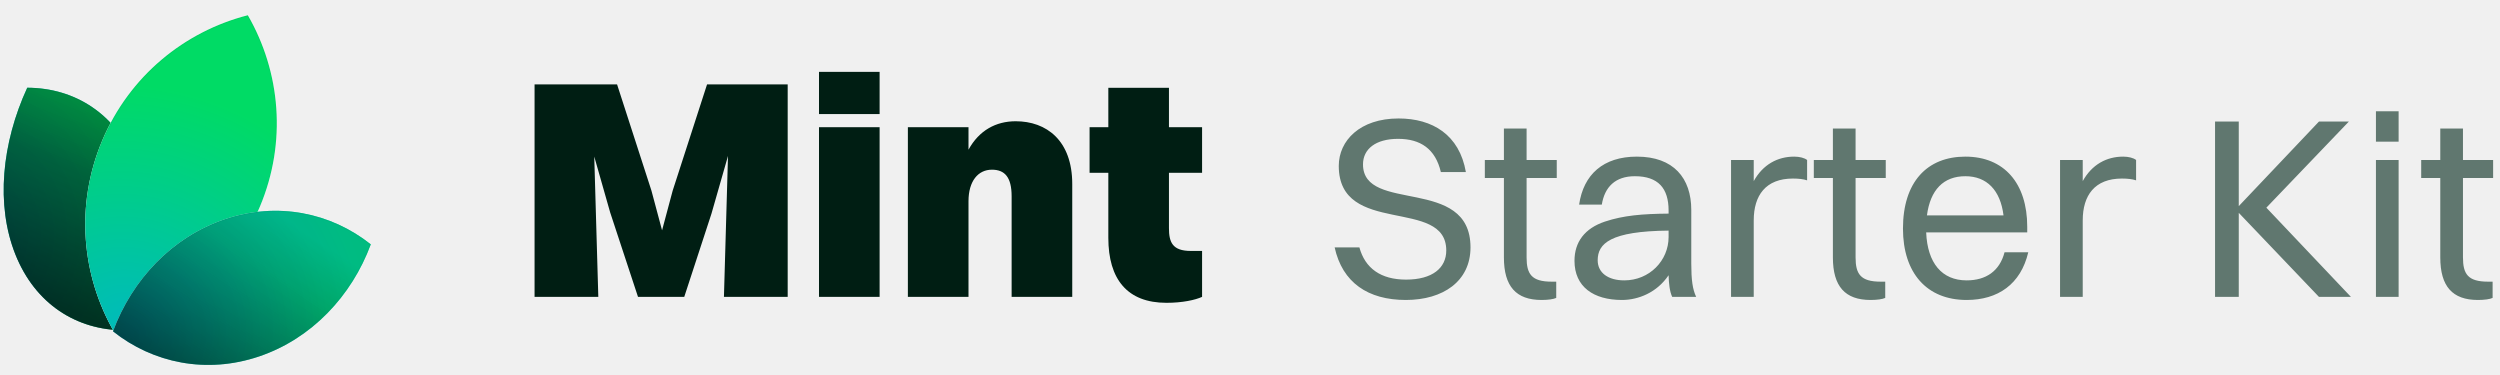
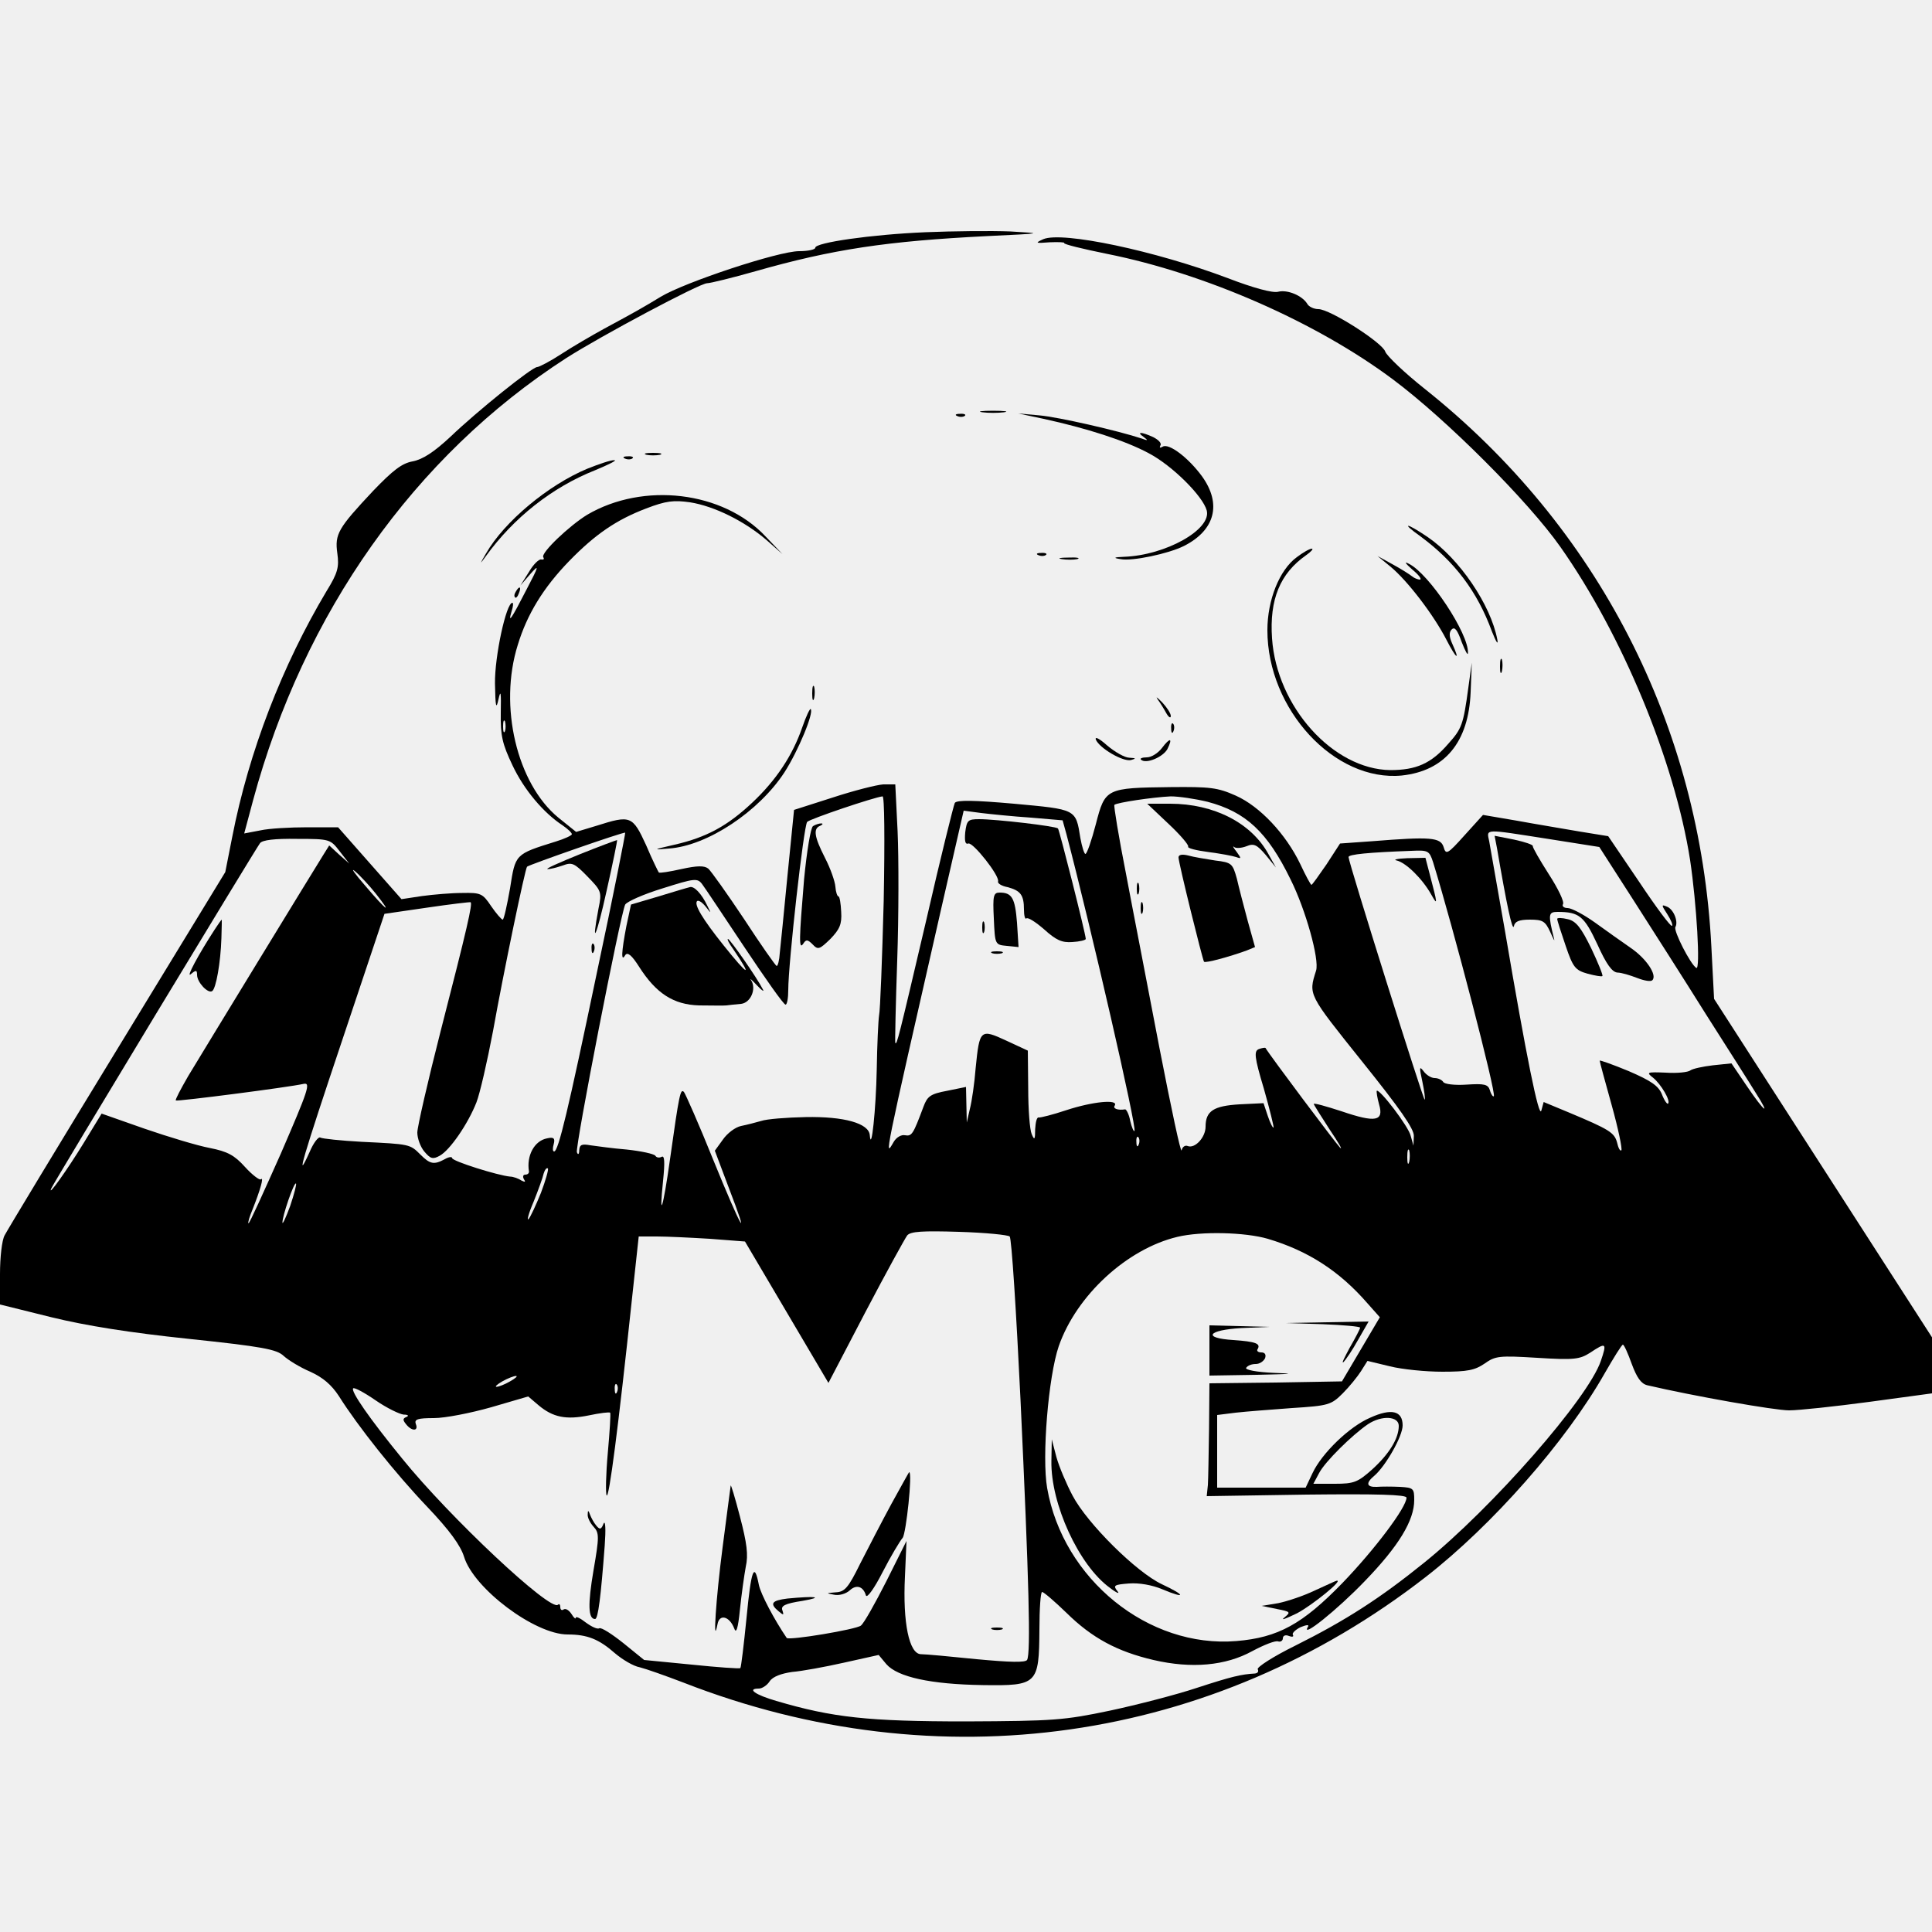
- <svg xmlns="http://www.w3.org/2000/svg" width="160" height="24" viewBox="0 0 160 24" fill="none">
-   <path d="M7.953 21.139C4.896 21.13 2.255 19.458 0.987 16.29C-0.28 13.121 0.109 9.163 1.744 5.615C4.801 5.624 7.442 7.296 8.71 10.465C9.977 13.633 9.588 17.591 7.953 21.139Z" fill="white" />
-   <path d="M7.953 21.139C4.896 21.13 2.255 19.458 0.987 16.29C-0.28 13.121 0.109 9.163 1.744 5.615C4.801 5.624 7.442 7.296 8.71 10.465C9.977 13.633 9.588 17.591 7.953 21.139Z" fill="url(#paint0_radial_115_86)" />
-   <path d="M7.953 21.139C4.896 21.13 2.255 19.458 0.987 16.29C-0.28 13.121 0.109 9.163 1.744 5.615C4.801 5.624 7.442 7.296 8.71 10.465C9.977 13.633 9.588 17.591 7.953 21.139Z" fill="black" fill-opacity="0.5" style="mix-blend-mode:hard-light" />
-   <path d="M7.953 21.139C4.896 21.13 2.255 19.458 0.987 16.29C-0.28 13.121 0.109 9.163 1.744 5.615C4.801 5.624 7.442 7.296 8.71 10.465C9.977 13.633 9.588 17.591 7.953 21.139Z" fill="url(#paint1_linear_115_86)" fill-opacity="0.5" style="mix-blend-mode:hard-light" />
-   <path d="M7.935 21.111C4.897 21.096 2.274 19.431 1.013 16.279C-0.248 13.124 0.136 9.182 1.762 5.643C4.8 5.659 7.423 7.324 8.684 10.476C9.945 13.63 9.561 17.572 7.935 21.111Z" stroke="url(#paint2_linear_115_86)" stroke-opacity="0.05" stroke-width="0.056" />
-   <path d="M7.31 21.257C11.354 20.221 14.884 17.375 16.628 13.236C18.373 9.097 17.945 4.587 15.86 0.976C11.816 2.012 8.287 4.858 6.542 8.998C4.797 13.137 5.225 17.646 7.31 21.257Z" fill="white" />
-   <path d="M7.31 21.257C11.354 20.221 14.884 17.375 16.628 13.236C18.373 9.097 17.945 4.587 15.86 0.976C11.816 2.012 8.287 4.858 6.542 8.998C4.797 13.137 5.225 17.646 7.31 21.257Z" fill="url(#paint3_radial_115_86)" />
-   <path d="M16.602 13.225C14.864 17.349 11.351 20.187 7.324 21.225C5.253 17.624 4.829 13.132 6.568 9.009C8.306 4.885 11.819 2.047 15.846 1.009C17.918 4.61 18.341 9.101 16.602 13.225Z" stroke="url(#paint4_linear_115_86)" stroke-opacity="0.05" stroke-width="0.056" />
-   <path d="M7.234 21.207C9.789 23.237 13.21 23.951 16.577 22.814C19.944 21.677 22.506 18.945 23.73 15.638C21.175 13.608 17.754 12.894 14.387 14.031C11.02 15.168 8.458 17.901 7.234 21.207Z" fill="white" />
-   <path d="M7.234 21.207C9.789 23.237 13.21 23.951 16.577 22.814C19.944 21.677 22.506 18.945 23.73 15.638C21.175 13.608 17.754 12.894 14.387 14.031C11.02 15.168 8.458 17.901 7.234 21.207Z" fill="url(#paint5_radial_115_86)" />
-   <path d="M7.234 21.207C9.789 23.237 13.21 23.951 16.577 22.814C19.944 21.677 22.506 18.945 23.73 15.638C21.175 13.608 17.754 12.894 14.387 14.031C11.02 15.168 8.458 17.901 7.234 21.207Z" fill="black" fill-opacity="0.2" style="mix-blend-mode:hard-light" />
-   <path d="M7.234 21.207C9.789 23.237 13.21 23.951 16.577 22.814C19.944 21.677 22.506 18.945 23.73 15.638C21.175 13.608 17.754 12.894 14.387 14.031C11.02 15.168 8.458 17.901 7.234 21.207Z" fill="url(#paint6_linear_115_86)" fill-opacity="0.5" style="mix-blend-mode:hard-light" />
-   <path d="M16.568 22.787C13.218 23.918 9.814 23.212 7.267 21.198C8.492 17.907 11.044 15.189 14.396 14.058C17.747 12.927 21.15 13.633 23.697 15.648C22.472 18.938 19.92 21.656 16.568 22.787Z" stroke="url(#paint7_linear_115_86)" stroke-opacity="0.05" stroke-width="0.056" />
-   <path d="M34.212 19V5.4H39.492L41.692 12.2L42.372 14.74L43.052 12.2L45.252 5.4H50.412V19H46.332L46.592 9.98L45.532 13.68L43.792 19H40.832L39.052 13.6L38.032 10.02L38.292 19H34.212ZM52.416 7.3V4.6H56.295V7.3H52.416ZM52.416 19V8.14H56.295V19H52.416ZM58.104 19V8.14H61.984V9.58C62.664 8.34 63.744 7.76 65.004 7.76C66.964 7.76 68.624 8.98 68.624 11.78V19H64.744V12.56C64.744 11.34 64.304 10.86 63.484 10.86C62.604 10.86 61.984 11.58 61.984 12.88V19H58.104ZM70.933 15.22V11.06H69.733V8.14H70.933V5.62H74.813V8.14H76.933V11.06H74.813V14.6C74.813 15.5 75.033 16.06 76.213 16.06H76.933V19C76.493 19.2 75.673 19.38 74.653 19.38C72.153 19.38 70.933 17.88 70.933 15.22Z" fill="#001E13" />
-   <path d="M87.232 10.519C87.232 13.687 94.112 11.229 94.112 15.832C94.112 17.994 92.364 19.198 89.971 19.198C87.562 19.198 85.912 18.093 85.417 15.832H87.001C87.364 17.169 88.371 17.895 89.987 17.895C91.671 17.895 92.561 17.152 92.561 16.03C92.561 12.598 85.681 15.155 85.681 10.618C85.681 9.001 87.034 7.582 89.509 7.582C91.671 7.582 93.403 8.621 93.816 11.014H92.215C91.868 9.529 90.912 8.886 89.476 8.886C88.057 8.886 87.232 9.529 87.232 10.519ZM96.25 16.476V11.393H95.029V10.239H96.25V8.226H97.702V10.239H99.632V11.393H97.702V16.476C97.702 17.532 98.015 18.026 99.302 18.026H99.599V19.066C99.434 19.148 99.071 19.198 98.659 19.198C97.025 19.198 96.25 18.323 96.25 16.476ZM102.516 13.093H101.064C101.345 11.162 102.615 10.024 104.76 10.024C107.103 10.024 108.242 11.393 108.242 13.44V16.888C108.242 17.895 108.324 18.521 108.555 19H107.021C106.856 18.654 106.806 18.142 106.79 17.614C106.047 18.72 104.859 19.198 103.803 19.198C101.988 19.198 100.767 18.357 100.767 16.69C100.767 15.486 101.427 14.611 102.714 14.182C103.902 13.786 105.107 13.687 106.79 13.671V13.473C106.79 12.053 106.13 11.278 104.628 11.278C103.374 11.278 102.698 11.971 102.516 13.093ZM102.252 16.657C102.252 17.465 102.929 17.944 103.952 17.944C105.569 17.944 106.79 16.674 106.79 15.172V14.759C103.061 14.793 102.252 15.585 102.252 16.657ZM110.787 19V10.239H112.239V11.591C112.833 10.519 113.774 10.024 114.83 10.024C115.176 10.024 115.49 10.107 115.655 10.239V11.542C115.407 11.46 115.094 11.427 114.747 11.427C112.998 11.427 112.239 12.515 112.239 14.1V19H110.787ZM117.305 16.476V11.393H116.084V10.239H117.305V8.226H118.757V10.239H120.688V11.393H118.757V16.476C118.757 17.532 119.071 18.026 120.358 18.026H120.655V19.066C120.49 19.148 120.127 19.198 119.714 19.198C118.081 19.198 117.305 18.323 117.305 16.476ZM129.809 16.145C129.33 18.192 127.862 19.198 125.865 19.198C123.324 19.198 121.79 17.482 121.79 14.627C121.79 11.658 123.324 10.024 125.783 10.024C128.258 10.024 129.743 11.723 129.743 14.512V14.875H123.275C123.357 16.838 124.281 17.944 125.865 17.944C127.103 17.944 127.977 17.35 128.291 16.145H129.809ZM125.783 11.278C124.38 11.278 123.539 12.152 123.324 13.786H128.225C128.027 12.169 127.152 11.278 125.783 11.278ZM131.843 19V10.239H133.295V11.591C133.889 10.519 134.829 10.024 135.885 10.024C136.232 10.024 136.545 10.107 136.71 10.239V11.542C136.463 11.46 136.149 11.427 135.803 11.427C134.054 11.427 133.295 12.515 133.295 14.1V19H131.843ZM141.763 19V7.78H143.281V13.192L148.413 7.78H150.327L145.047 13.291L150.459 19H148.413L143.281 13.621V19H141.763ZM152.06 9.067V7.12H153.512V9.067H152.06ZM152.06 19V10.239H153.512V19H152.06ZM156.178 16.476V11.393H154.957V10.239H156.178V8.226H157.63V10.239H159.56V11.393H157.63V16.476C157.63 17.532 157.943 18.026 159.23 18.026H159.527V19.066C159.362 19.148 158.999 19.198 158.587 19.198C156.953 19.198 156.178 18.323 156.178 16.476Z" fill="#002719" fill-opacity="0.6" />
-   <defs>
-     <radialGradient id="paint0_radial_115_86" cx="0" cy="0" r="1" gradientUnits="userSpaceOnUse" gradientTransform="translate(-3.00503 15.023) rotate(-10.029) scale(17.9572 17.784)">
-       <stop stop-color="#00B0BB" />
-       <stop offset="1" stop-color="#00DB65" />
-     </radialGradient>
-     <linearGradient id="paint1_linear_115_86" x1="7.39" y1="4.813" x2="1.63" y2="18.689" gradientUnits="userSpaceOnUse">
-       <stop stop-color="#18E299" />
-       <stop offset="1" />
-     </linearGradient>
-     <linearGradient id="paint2_linear_115_86" x1="7.948" y1="8.016" x2="1.761" y2="18.746" gradientUnits="userSpaceOnUse">
-       <stop />
-       <stop offset="1" stop-opacity="0" />
-     </linearGradient>
-     <radialGradient id="paint3_radial_115_86" cx="0" cy="0" r="1" gradientUnits="userSpaceOnUse" gradientTransform="translate(8.11404 20.8822) rotate(-75.7542) scale(21.6246 23.7772)">
-       <stop stop-color="#00BBBB" />
-       <stop offset="0.713" stop-color="#00DB65" />
-     </radialGradient>
-     <linearGradient id="paint4_linear_115_86" x1="7.602" y1="5.871" x2="15.556" y2="16.372" gradientUnits="userSpaceOnUse">
-       <stop />
-       <stop offset="1" stop-opacity="0" />
-     </linearGradient>
-     <radialGradient id="paint5_radial_115_86" cx="0" cy="0" r="1" gradientUnits="userSpaceOnUse" gradientTransform="translate(7.84537 21.5181) rotate(-20.3525) scale(18.5603 17.32)">
-       <stop stop-color="#00B0BB" />
-       <stop offset="1" stop-color="#00DB65" />
-     </radialGradient>
-     <linearGradient id="paint6_linear_115_86" x1="16.808" y1="13.007" x2="10.041" y2="22.994" gradientUnits="userSpaceOnUse">
-       <stop stop-color="#00B1BC" />
-       <stop offset="1" />
-     </linearGradient>
-     <linearGradient id="paint7_linear_115_86" x1="16.808" y1="13.007" x2="14.169" y2="23.841" gradientUnits="userSpaceOnUse">
-       <stop />
-       <stop offset="1" stop-opacity="0" />
-     </linearGradient>
-   </defs>
+ <svg xmlns="http://www.w3.org/2000/svg" version="1.0" width="500pt" height="500pt" viewBox="0 0 500 500" preserveAspectRatio="xMidYMid meet">
+   <g transform="translate(0,500) scale(0.1,-0.1)" fill="#000000" stroke="none">
+     <path d="M2395 4399 c-142 -6 -285 -27 -285 -40 0 -5 -19 -9 -42 -9 -53 0 -295 -80 -358 -118 -48 -29 -60 -36 -147 -83 -31 -17 -81 -46 -110 -65 -29 -19 -58 -34 -63 -34 -13 0 -154 -113 -225 -181 -42 -39 -71 -58 -97 -63 -28 -5 -51 -23 -102 -76 -91 -97 -100 -112 -93 -162 5 -36 1 -51 -28 -98 -114 -191 -201 -415 -244 -636 l-18 -91 -280 -459 c-154 -252 -285 -469 -291 -481 -7 -12 -12 -57 -12 -100 l0 -79 133 -33 c90 -22 203 -40 356 -56 190 -20 227 -27 245 -44 12 -11 43 -30 69 -41 33 -15 55 -34 74 -63 49 -78 146 -200 229 -287 58 -61 86 -100 95 -129 25 -82 183 -201 268 -201 51 0 81 -12 123 -49 19 -16 47 -33 64 -36 16 -4 67 -22 114 -40 659 -257 1367 -156 1920 274 171 133 362 349 463 527 23 40 44 74 47 74 3 0 13 -22 23 -50 13 -35 24 -51 40 -55 120 -28 330 -65 367 -65 25 0 118 10 208 22 l162 22 0 72 0 73 -282 438 -282 438 -7 135 c-29 572 -294 1087 -741 1443 -53 42 -99 86 -103 97 -7 23 -143 110 -173 110 -11 0 -25 6 -29 14 -13 21 -51 37 -75 31 -14 -4 -65 10 -130 35 -188 71 -429 122 -478 101 -22 -10 -21 -11 17 -8 23 1 40 0 37 -2 -2 -3 47 -15 111 -28 255 -51 542 -177 740 -325 138 -103 350 -315 433 -433 160 -227 296 -555 336 -811 17 -114 27 -286 16 -279 -15 9 -60 97 -54 106 8 14 -5 47 -23 53 -14 6 -13 3 2 -20 9 -14 15 -28 12 -30 -3 -3 -41 48 -85 114 l-80 118 -74 12 c-40 7 -113 19 -162 28 l-88 15 -48 -53 c-44 -49 -48 -51 -54 -30 -8 25 -34 27 -184 15 l-84 -6 -35 -54 c-20 -29 -37 -53 -39 -53 -2 0 -15 24 -29 54 -37 77 -104 149 -167 177 -47 21 -67 23 -168 22 -168 -2 -170 -3 -194 -96 -11 -42 -23 -77 -27 -77 -3 0 -9 19 -13 41 -12 76 -10 74 -172 89 -102 9 -148 10 -153 2 -3 -6 -37 -142 -74 -304 -72 -307 -76 -323 -80 -317 -1 2 1 99 5 214 4 116 4 265 1 333 l-6 122 -31 0 c-17 -1 -76 -16 -131 -34 l-100 -32 -17 -170 c-9 -93 -18 -184 -20 -201 -1 -18 -5 -33 -8 -33 -3 1 -41 55 -84 121 -44 66 -86 125 -93 131 -10 8 -28 8 -69 -1 -31 -7 -57 -11 -59 -9 -1 1 -17 33 -33 71 -35 76 -40 78 -128 50 l-53 -16 -46 37 c-107 88 -155 288 -105 447 24 79 66 148 133 217 68 70 123 107 199 136 52 20 72 22 114 16 63 -10 141 -49 197 -97 l42 -37 -44 46 c-110 117 -316 141 -461 56 -46 -28 -121 -99 -114 -110 3 -5 1 -7 -5 -6 -6 2 -21 -13 -32 -32 l-22 -35 26 30 c23 26 22 21 -10 -40 -40 -78 -49 -91 -39 -57 4 12 5 22 2 22 -16 0 -46 -139 -45 -209 1 -60 3 -69 9 -41 6 27 7 18 6 -35 -1 -59 4 -80 30 -135 30 -64 81 -124 130 -156 13 -9 24 -19 24 -23 0 -3 -19 -12 -42 -19 -106 -33 -104 -32 -118 -121 -8 -45 -16 -81 -19 -81 -3 0 -17 16 -30 35 -22 33 -27 35 -75 34 -28 0 -75 -4 -104 -8 l-53 -8 -82 93 -82 93 -80 0 c-44 0 -99 -3 -121 -8 l-42 -8 23 86 c131 485 418 891 810 1144 89 57 346 194 365 194 8 0 65 14 125 31 200 57 340 78 600 91 146 7 147 7 60 12 -49 2 -148 1 -220 -2z m-1088 -1291 c-3 -7 -5 -2 -5 12 0 14 2 19 5 13 2 -7 2 -19 0 -25z m980 -440 c-4 -150 -9 -283 -12 -296 -2 -13 -5 -76 -6 -140 -2 -103 -14 -217 -18 -170 -2 31 -67 49 -166 47 -49 -1 -101 -5 -115 -10 -14 -4 -37 -10 -52 -13 -15 -3 -36 -19 -47 -35 l-21 -29 35 -93 c60 -156 33 -108 -39 69 -37 92 -72 171 -76 176 -9 9 -12 -3 -36 -174 -18 -128 -29 -162 -18 -56 5 49 4 67 -4 62 -6 -3 -13 -2 -16 3 -4 5 -37 12 -74 16 -37 3 -79 9 -94 11 -22 4 -28 2 -29 -13 0 -10 -3 -13 -6 -5 -5 13 113 618 125 641 5 8 48 27 97 42 82 26 90 27 102 11 7 -9 56 -83 110 -164 54 -81 101 -148 106 -148 4 0 7 17 7 38 0 68 40 426 49 435 8 8 174 64 195 66 5 1 6 -110 3 -271z m838 257 c99 -26 155 -78 215 -201 39 -78 75 -207 66 -236 -20 -63 -21 -60 119 -235 98 -122 135 -175 134 -193 l-1 -25 -7 25 c-5 24 -81 123 -88 117 -1 -2 1 -17 6 -35 13 -44 -9 -48 -97 -18 -40 13 -72 22 -72 19 0 -2 19 -32 41 -66 23 -34 35 -55 27 -47 -11 11 -182 239 -193 258 -1 1 -9 0 -17 -3 -13 -5 -12 -20 13 -103 15 -53 26 -98 25 -100 -2 -2 -9 12 -15 30 l-11 33 -62 -3 c-67 -4 -88 -17 -88 -58 0 -27 -27 -57 -46 -50 -7 3 -14 -2 -16 -11 -2 -9 -27 109 -57 263 -29 153 -69 357 -87 453 -19 96 -32 176 -30 178 6 6 101 20 146 22 20 0 62 -6 95 -14z m-457 -41 l82 -7 10 -36 c63 -240 183 -761 176 -768 -2 -2 -7 9 -11 26 -3 17 -10 30 -13 30 -19 -3 -33 2 -27 10 10 17 -58 10 -125 -12 -36 -12 -68 -20 -72 -19 -5 1 -8 -13 -9 -30 0 -28 -2 -30 -9 -13 -5 11 -9 64 -9 118 l-1 98 -56 26 c-67 31 -69 29 -79 -71 -3 -39 -10 -87 -15 -106 l-8 -35 -1 46 -1 46 -49 -10 c-43 -8 -51 -14 -61 -41 -27 -72 -30 -77 -48 -74 -9 2 -22 -5 -29 -17 -24 -41 -28 -59 123 604 l58 253 45 -6 c25 -3 83 -9 129 -12z m-1123 -400 c-75 -359 -100 -464 -111 -464 -4 0 -4 9 -1 19 4 15 0 19 -17 15 -33 -6 -54 -45 -47 -86 0 -5 -4 -8 -10 -8 -5 0 -7 -5 -3 -12 5 -7 3 -8 -7 -3 -7 5 -21 10 -29 10 -32 3 -150 40 -150 48 0 4 -9 3 -19 -3 -28 -15 -38 -13 -63 12 -27 27 -27 27 -152 33 -54 3 -102 8 -107 11 -5 3 -18 -14 -28 -38 -38 -84 -19 -19 87 297 l107 320 110 16 c61 9 112 15 113 14 5 -5 -8 -63 -78 -335 -33 -129 -60 -247 -60 -261 0 -15 8 -37 18 -49 16 -19 22 -21 40 -11 26 14 73 82 95 138 9 23 28 106 43 185 27 151 83 420 88 425 5 5 251 91 254 88 1 -1 -31 -164 -73 -361z m2461 345 l133 -21 88 -137 c48 -75 133 -208 188 -296 56 -88 114 -179 128 -202 41 -64 24 -52 -22 16 l-40 59 -48 -5 c-26 -3 -53 -9 -58 -13 -6 -5 -35 -8 -64 -6 -49 2 -51 1 -33 -13 21 -17 46 -60 39 -67 -2 -3 -10 8 -16 24 -9 22 -28 35 -86 60 -41 17 -75 29 -75 27 0 -3 14 -54 31 -115 17 -61 28 -114 25 -117 -3 -3 -8 6 -11 20 -7 26 -20 34 -125 78 l-65 27 -6 -22 c-6 -23 -39 140 -94 464 -20 113 -38 217 -41 233 -7 33 -15 32 152 6z m-3127 -32 l25 -32 -26 23 -26 24 -15 -24 c-19 -30 -303 -495 -350 -573 -19 -33 -34 -61 -32 -63 3 -3 291 34 331 43 19 4 11 -18 -59 -180 -45 -101 -82 -183 -84 -181 -2 2 3 18 11 37 19 48 30 85 21 77 -3 -3 -22 11 -41 32 -27 30 -45 40 -91 49 -32 6 -108 29 -169 50 l-111 39 -47 -77 c-41 -67 -95 -143 -83 -116 7 16 529 879 540 893 6 8 38 12 96 11 85 0 86 -1 110 -32z m2830 -29 c51 -165 164 -598 157 -605 -2 -2 -7 4 -10 15 -5 16 -14 18 -61 15 -29 -2 -57 1 -60 7 -3 5 -13 10 -22 10 -9 0 -22 8 -29 18 -11 14 -11 10 -3 -27 5 -24 8 -45 6 -47 -3 -3 -197 614 -197 628 0 7 52 12 162 16 44 2 47 1 57 -30z m-2737 -80 c46 -58 28 -45 -27 20 -27 31 -39 48 -26 37 13 -11 37 -37 53 -57z m1975 -650 c-3 -8 -6 -5 -6 6 -1 11 2 17 5 13 3 -3 4 -12 1 -19z m700 -45 c-3 -10 -5 -4 -5 12 0 17 2 24 5 18 2 -7 2 -21 0 -30z m-2247 -80 c-13 -32 -27 -62 -32 -68 -5 -5 0 15 13 45 12 30 24 63 26 73 3 10 8 16 11 13 2 -3 -6 -31 -18 -63z m-649 -34 c-11 -30 -20 -49 -20 -43 -1 15 30 106 35 101 2 -2 -5 -28 -15 -58z m1862 -79 c5 -4 17 -194 28 -421 22 -471 27 -659 17 -675 -5 -7 -44 -6 -130 2 -68 7 -133 13 -145 13 -30 1 -47 81 -41 201 l4 92 -52 -104 c-29 -57 -58 -109 -66 -115 -12 -10 -186 -39 -192 -32 -32 47 -67 113 -72 137 -12 62 -20 40 -32 -85 -7 -70 -14 -128 -16 -130 -2 -2 -58 2 -126 9 l-123 12 -53 43 c-30 24 -58 42 -63 39 -5 -3 -20 4 -35 15 -14 11 -26 17 -26 12 0 -4 -5 0 -11 10 -6 9 -14 15 -20 12 -5 -4 -9 -1 -9 6 0 7 -3 9 -6 6 -19 -19 -280 226 -403 378 -85 104 -134 175 -127 182 3 3 29 -11 58 -31 29 -20 62 -36 73 -37 11 0 14 -3 7 -6 -10 -4 -10 -8 -1 -19 15 -19 33 -18 25 1 -4 12 5 15 47 15 29 0 95 13 148 28 l96 28 27 -23 c37 -31 71 -38 130 -26 28 6 53 9 55 7 2 -1 -1 -48 -6 -104 -5 -55 -6 -105 -3 -110 6 -10 30 174 66 513 l17 157 47 0 c26 0 88 -3 137 -6 l91 -7 108 -183 108 -183 96 184 c53 101 102 190 108 198 9 10 39 12 134 9 68 -2 127 -8 131 -12z m668 -6 c104 -31 185 -83 258 -167 l32 -36 -49 -83 -49 -83 -171 -3 -172 -2 -1 -118 c-1 -64 -2 -130 -3 -145 l-3 -29 259 4 c182 2 258 0 258 -8 0 -25 -83 -135 -166 -221 -103 -106 -166 -141 -274 -150 -228 -19 -449 160 -490 396 -14 80 3 288 30 367 46 132 177 252 307 283 62 15 176 12 234 -5z m862 -316 c-33 -97 -280 -379 -457 -522 -114 -92 -202 -149 -334 -215 -57 -28 -100 -56 -97 -61 3 -6 0 -10 -7 -11 -36 -2 -61 -8 -150 -37 -54 -18 -155 -44 -225 -59 -119 -25 -146 -27 -373 -28 -254 0 -345 10 -491 53 -55 16 -77 32 -45 32 8 0 21 8 28 19 8 12 30 20 58 24 25 2 85 13 134 24 l90 20 20 -24 c29 -33 114 -52 250 -54 141 -2 145 2 146 144 0 53 3 97 7 97 4 0 32 -24 63 -54 66 -65 131 -100 225 -122 99 -23 187 -15 256 23 30 16 60 28 67 25 6 -2 12 2 12 8 0 7 7 10 16 6 8 -3 13 -2 10 3 -3 4 6 13 20 20 15 6 23 7 19 1 -20 -33 76 44 147 118 88 91 128 157 128 210 0 30 -2 32 -37 34 -21 1 -48 1 -60 0 -27 -1 -29 10 -6 29 29 25 73 102 73 130 0 38 -29 45 -84 20 -54 -23 -125 -92 -149 -143 l-18 -38 -114 0 -115 0 0 94 0 94 48 6 c26 3 92 8 146 12 94 6 101 8 131 38 17 17 38 43 47 57 l17 27 58 -14 c32 -8 93 -14 136 -14 65 0 84 4 109 21 28 20 38 21 136 15 96 -6 110 -4 137 13 42 28 44 26 28 -21z m-2823 -53 c-14 -8 -29 -14 -35 -14 -5 0 1 6 15 14 14 8 30 14 35 14 6 0 -1 -6 -15 -14z m277 -27 c-3 -8 -6 -5 -6 6 -1 11 2 17 5 13 3 -3 4 -12 1 -19z m2023 -88 c0 -33 -25 -73 -69 -113 -37 -33 -47 -37 -96 -37 l-56 0 15 28 c15 29 85 98 126 126 36 24 80 21 80 -4z" />
+     <path d="M2104 2862 c-6 -4 -16 -65 -23 -137 -13 -156 -14 -185 -2 -167 7 11 11 11 24 -2 14 -15 18 -13 46 14 24 25 30 38 28 70 -1 22 -4 40 -7 40 -3 0 -7 11 -8 25 -1 14 -13 48 -27 75 -28 55 -31 76 -12 83 6 3 8 6 2 6 -5 0 -15 -3 -21 -7z" />
+     <path d="M1785 2704 c-5 -1 -42 -12 -81 -24 l-71 -21 -12 -56 c-13 -68 -14 -94 -3 -75 6 9 17 0 36 -30 44 -69 89 -98 155 -100 31 0 63 -1 71 0 8 1 25 3 38 4 25 3 40 39 26 61 -5 7 2 1 15 -13 13 -14 20 -18 15 -10 -15 30 -85 130 -90 130 -3 0 3 -12 14 -27 51 -75 39 -70 -25 10 -56 70 -77 106 -69 115 4 3 13 -3 22 -14 15 -19 15 -19 5 1 -15 32 -35 53 -46 49z" />
+     <path d="M3024 2868 c30 -28 53 -55 51 -59 -3 -4 21 -10 52 -14 31 -4 63 -10 72 -13 14 -5 14 -4 1 14 -8 10 -11 16 -6 12 4 -4 19 -3 32 2 19 8 27 4 50 -23 l26 -32 -19 34 c-44 81 -141 131 -255 131 l-59 0 55 -52z" />
+     <path d="M3050 2781 c0 -14 62 -264 66 -270 4 -4 66 13 110 29 l22 9 -19 68 c-10 37 -23 87 -28 109 -11 39 -13 42 -56 47 -25 4 -56 9 -70 13 -16 4 -25 2 -25 -5z" />
+     <path d="M2942 2700 c0 -14 2 -19 5 -12 2 6 2 18 0 25 -3 6 -5 1 -5 -13z" />
+     <path d="M2952 2650 c0 -14 2 -19 5 -12 2 6 2 18 0 25 -3 6 -5 1 -5 -13z" />
+     <path d="M2498 2846 c-2 -23 0 -32 8 -29 12 4 81 -83 77 -98 -2 -5 9 -12 25 -15 33 -9 42 -20 42 -58 0 -16 3 -26 6 -23 4 4 24 -9 46 -28 31 -28 46 -35 73 -33 19 1 35 5 35 8 -1 16 -68 281 -72 286 -6 6 -160 24 -204 24 -29 0 -32 -3 -36 -34z" />
+     <path d="M2572 2623 c3 -68 3 -68 34 -71 l30 -3 -4 63 c-5 64 -13 78 -45 78 -16 0 -18 -8 -15 -67z" />
+     <path d="M2542 2600 c0 -14 2 -19 5 -12 2 6 2 18 0 25 -3 6 -5 1 -5 -13z" />
+     <path d="M2568 2533 c6 -2 18 -2 25 0 6 3 1 5 -13 5 -14 0 -19 -2 -12 -5z" />
+     <path d="M1500 2789 c-52 -21 -90 -38 -83 -38 6 -1 24 4 39 9 24 9 30 7 64 -28 36 -37 38 -40 29 -83 -20 -106 -5 -72 21 46 16 71 28 130 27 131 -1 0 -45 -16 -97 -37z" />
+     <path d="M1531 2544 c0 -11 3 -14 6 -6 3 7 2 16 -1 19 -3 4 -6 -2 -5 -13z" />
+     <path d="M3874 2806 c25 -146 40 -218 44 -203 2 12 13 17 41 17 34 0 40 -4 53 -32 8 -18 12 -26 10 -18 -16 64 -15 70 9 70 56 0 69 -11 103 -84 23 -51 38 -72 52 -73 10 0 33 -7 51 -14 18 -7 35 -10 39 -6 14 13 -16 57 -56 84 -23 16 -64 45 -93 66 -28 20 -60 37 -70 37 -10 0 -15 5 -12 10 4 6 -13 41 -37 78 -23 36 -42 69 -41 72 1 4 -21 11 -48 17 l-51 10 6 -31z" />
+     <path d="M4030 2622 c0 -4 10 -35 22 -70 19 -56 25 -63 57 -72 19 -5 36 -8 38 -6 2 2 -11 34 -29 72 -26 53 -39 70 -60 75 -16 4 -28 4 -28 1z" />
+     <path d="M556 2595 c-43 -66 -76 -128 -62 -116 13 11 16 11 16 -2 0 -19 28 -49 39 -42 10 6 22 74 24 137 1 27 1 48 1 48 -1 0 -9 -11 -18 -25z" />
+     <path d="M3615 2773 c24 -6 66 -47 89 -88 17 -30 17 -27 -4 53 l-11 42 -47 -1 c-26 -1 -38 -4 -27 -6z" />
+     <path d="M2307 1108 c-25 -46 -61 -116 -81 -155 -31 -63 -40 -73 -64 -74 -24 -2 -25 -2 -4 -6 13 -3 31 2 41 11 17 16 35 11 42 -13 3 -8 22 19 43 60 21 41 45 81 52 89 9 11 26 170 17 170 -1 0 -21 -37 -46 -82z" />
+     <path d="M1891 1155 c-1 -5 -10 -77 -21 -160 -17 -130 -26 -264 -13 -198 5 27 31 20 43 -11 5 -15 10 -2 15 49 4 39 11 88 15 110 7 31 3 61 -15 130 -13 50 -24 86 -24 80z" />
+     <path d="M1521 1081 c-1 -8 6 -22 15 -32 15 -16 15 -26 0 -113 -15 -88 -14 -126 4 -126 8 0 15 58 25 190 3 41 2 67 -3 57 -6 -16 -10 -16 -19 -5 -6 7 -13 20 -16 28 -4 12 -6 12 -6 1z" />
+     <path d="M2038 863 c-41 -5 -47 -13 -23 -33 13 -11 14 -10 10 2 -5 12 6 18 52 25 57 10 34 13 -39 6z" />
+     <path d="M2568 783 c6 -2 18 -2 25 0 6 3 1 5 -13 5 -14 0 -19 -2 -12 -5z" />
+     <path d="M3423 1573 c53 -2 97 -6 97 -9 0 -3 -12 -26 -27 -52 -14 -26 -22 -42 -16 -37 6 6 23 31 38 58 l27 47 -109 -2 -108 -2 98 -3z" />
+     <path d="M3130 1505 l0 -65 123 2 c92 2 103 3 44 5 -46 2 -75 8 -72 13 4 6 14 10 25 10 10 0 20 7 24 15 3 9 0 15 -10 15 -8 0 -13 4 -9 9 8 14 -6 19 -63 23 -81 5 -67 26 21 31 l72 3 -77 2 -78 2 0 -65z" />
+     <path d="M2721 1219 c-2 -111 71 -270 151 -328 18 -14 27 -17 20 -9 -12 15 -9 17 30 20 26 2 60 -4 86 -15 62 -26 61 -16 -1 13 -66 31 -193 157 -231 229 -16 30 -35 75 -42 100 l-12 46 -1 -56z" />
+     <path d="M3403 884 c-29 -14 -71 -28 -95 -33 l-43 -7 39 -8 c36 -7 37 -8 20 -22 -11 -9 4 -3 33 11 41 22 122 88 102 84 -2 0 -27 -12 -56 -25z" />
+     <path d="M2543 3933 c15 -2 39 -2 55 0 15 2 2 4 -28 4 -30 0 -43 -2 -27 -4z" />
+     <path d="M2478 3923 c7 -3 16 -2 19 1 4 3 -2 6 -13 5 -11 0 -14 -3 -6 -6z" />
+     <path d="M2701 3916 c110 -24 211 -56 272 -89 61 -32 140 -111 150 -148 13 -49 -106 -116 -214 -120 -27 -1 -29 -3 -9 -6 30 -6 124 14 164 34 81 41 98 109 47 180 -35 48 -86 87 -102 77 -7 -4 -9 -3 -6 3 4 6 -5 15 -19 22 -31 14 -44 14 -24 0 12 -9 11 -10 -5 -4 -60 20 -217 56 -265 60 l-55 5 66 -14z" />
+     <path d="M1673 3823 c9 -2 25 -2 35 0 9 3 1 5 -18 5 -19 0 -27 -2 -17 -5z" />
+     <path d="M1618 3813 c7 -3 16 -2 19 1 4 3 -2 6 -13 5 -11 0 -14 -3 -6 -6z" />
+     <path d="M1520 3787 c-101 -42 -215 -137 -262 -219 -17 -29 -17 -30 -1 -8 72 100 172 179 283 223 36 15 58 26 50 26 -8 1 -40 -10 -70 -22z" />
+     <path d="M3676 3612 c88 -65 147 -142 185 -246 11 -28 17 -37 14 -21 -17 90 -98 209 -180 265 -56 38 -71 39 -19 2z" />
+     <path d="M3356 3558 c-45 -33 -76 -111 -76 -189 0 -205 174 -393 348 -376 111 12 173 86 178 216 l3 76 -9 -65 c-13 -96 -17 -106 -52 -145 -44 -51 -83 -68 -150 -68 -148 2 -294 164 -306 341 -7 101 21 168 88 215 13 9 20 17 15 17 -6 0 -23 -10 -39 -22z" />
+     <path d="M2688 3563 c7 -3 16 -2 19 1 4 3 -2 6 -13 5 -11 0 -14 -3 -6 -6z" />
+     <path d="M2748 3553 c12 -2 30 -2 40 0 9 3 -1 5 -23 4 -22 0 -30 -2 -17 -4z" />
+     <path d="M3598 3534 c44 -36 112 -125 145 -189 26 -51 37 -58 15 -10 -8 18 -8 29 -1 36 8 8 15 -2 26 -33 9 -23 16 -36 16 -28 3 49 -101 206 -153 231 -13 7 -9 1 9 -15 17 -14 25 -25 20 -26 -6 0 -15 4 -20 8 -6 5 -28 19 -50 31 l-40 22 33 -27z" />
+     <path d="M1335 3469 c-4 -6 -5 -12 -2 -15 2 -3 7 2 10 11 7 17 1 20 -8 4z" />
+     <path d="M3882 3275 c0 -16 2 -22 5 -12 2 9 2 23 0 30 -3 6 -5 -1 -5 -18z" />
+     <path d="M2102 3205 c0 -16 2 -22 5 -12 2 9 2 23 0 30 -3 6 -5 -1 -5 -18z" />
+     <path d="M2996 3190 c6 -8 16 -24 22 -35 6 -11 12 -15 12 -8 0 7 -10 22 -22 35 -13 13 -18 17 -12 8z" />
+     <path d="M2076 3117 c-25 -72 -67 -136 -130 -195 -63 -59 -117 -89 -200 -108 -57 -13 -58 -14 -15 -10 100 7 233 96 299 197 36 56 77 155 68 164 -2 2 -12 -19 -22 -48z" />
+     <path d="M3031 3114 c0 -11 3 -14 6 -6 3 7 2 16 -1 19 -3 4 -6 -2 -5 -13z" />
+     <path d="M2836 3086 c9 -22 70 -58 91 -53 14 4 13 5 -4 6 -12 0 -38 15 -58 32 -19 17 -32 24 -29 15z" />
+     <path d="M3007 3064 c-10 -13 -27 -24 -39 -24 -12 0 -19 -3 -15 -6 12 -12 56 6 68 27 15 30 7 31 -14 3z" />
+   </g>
</svg>
